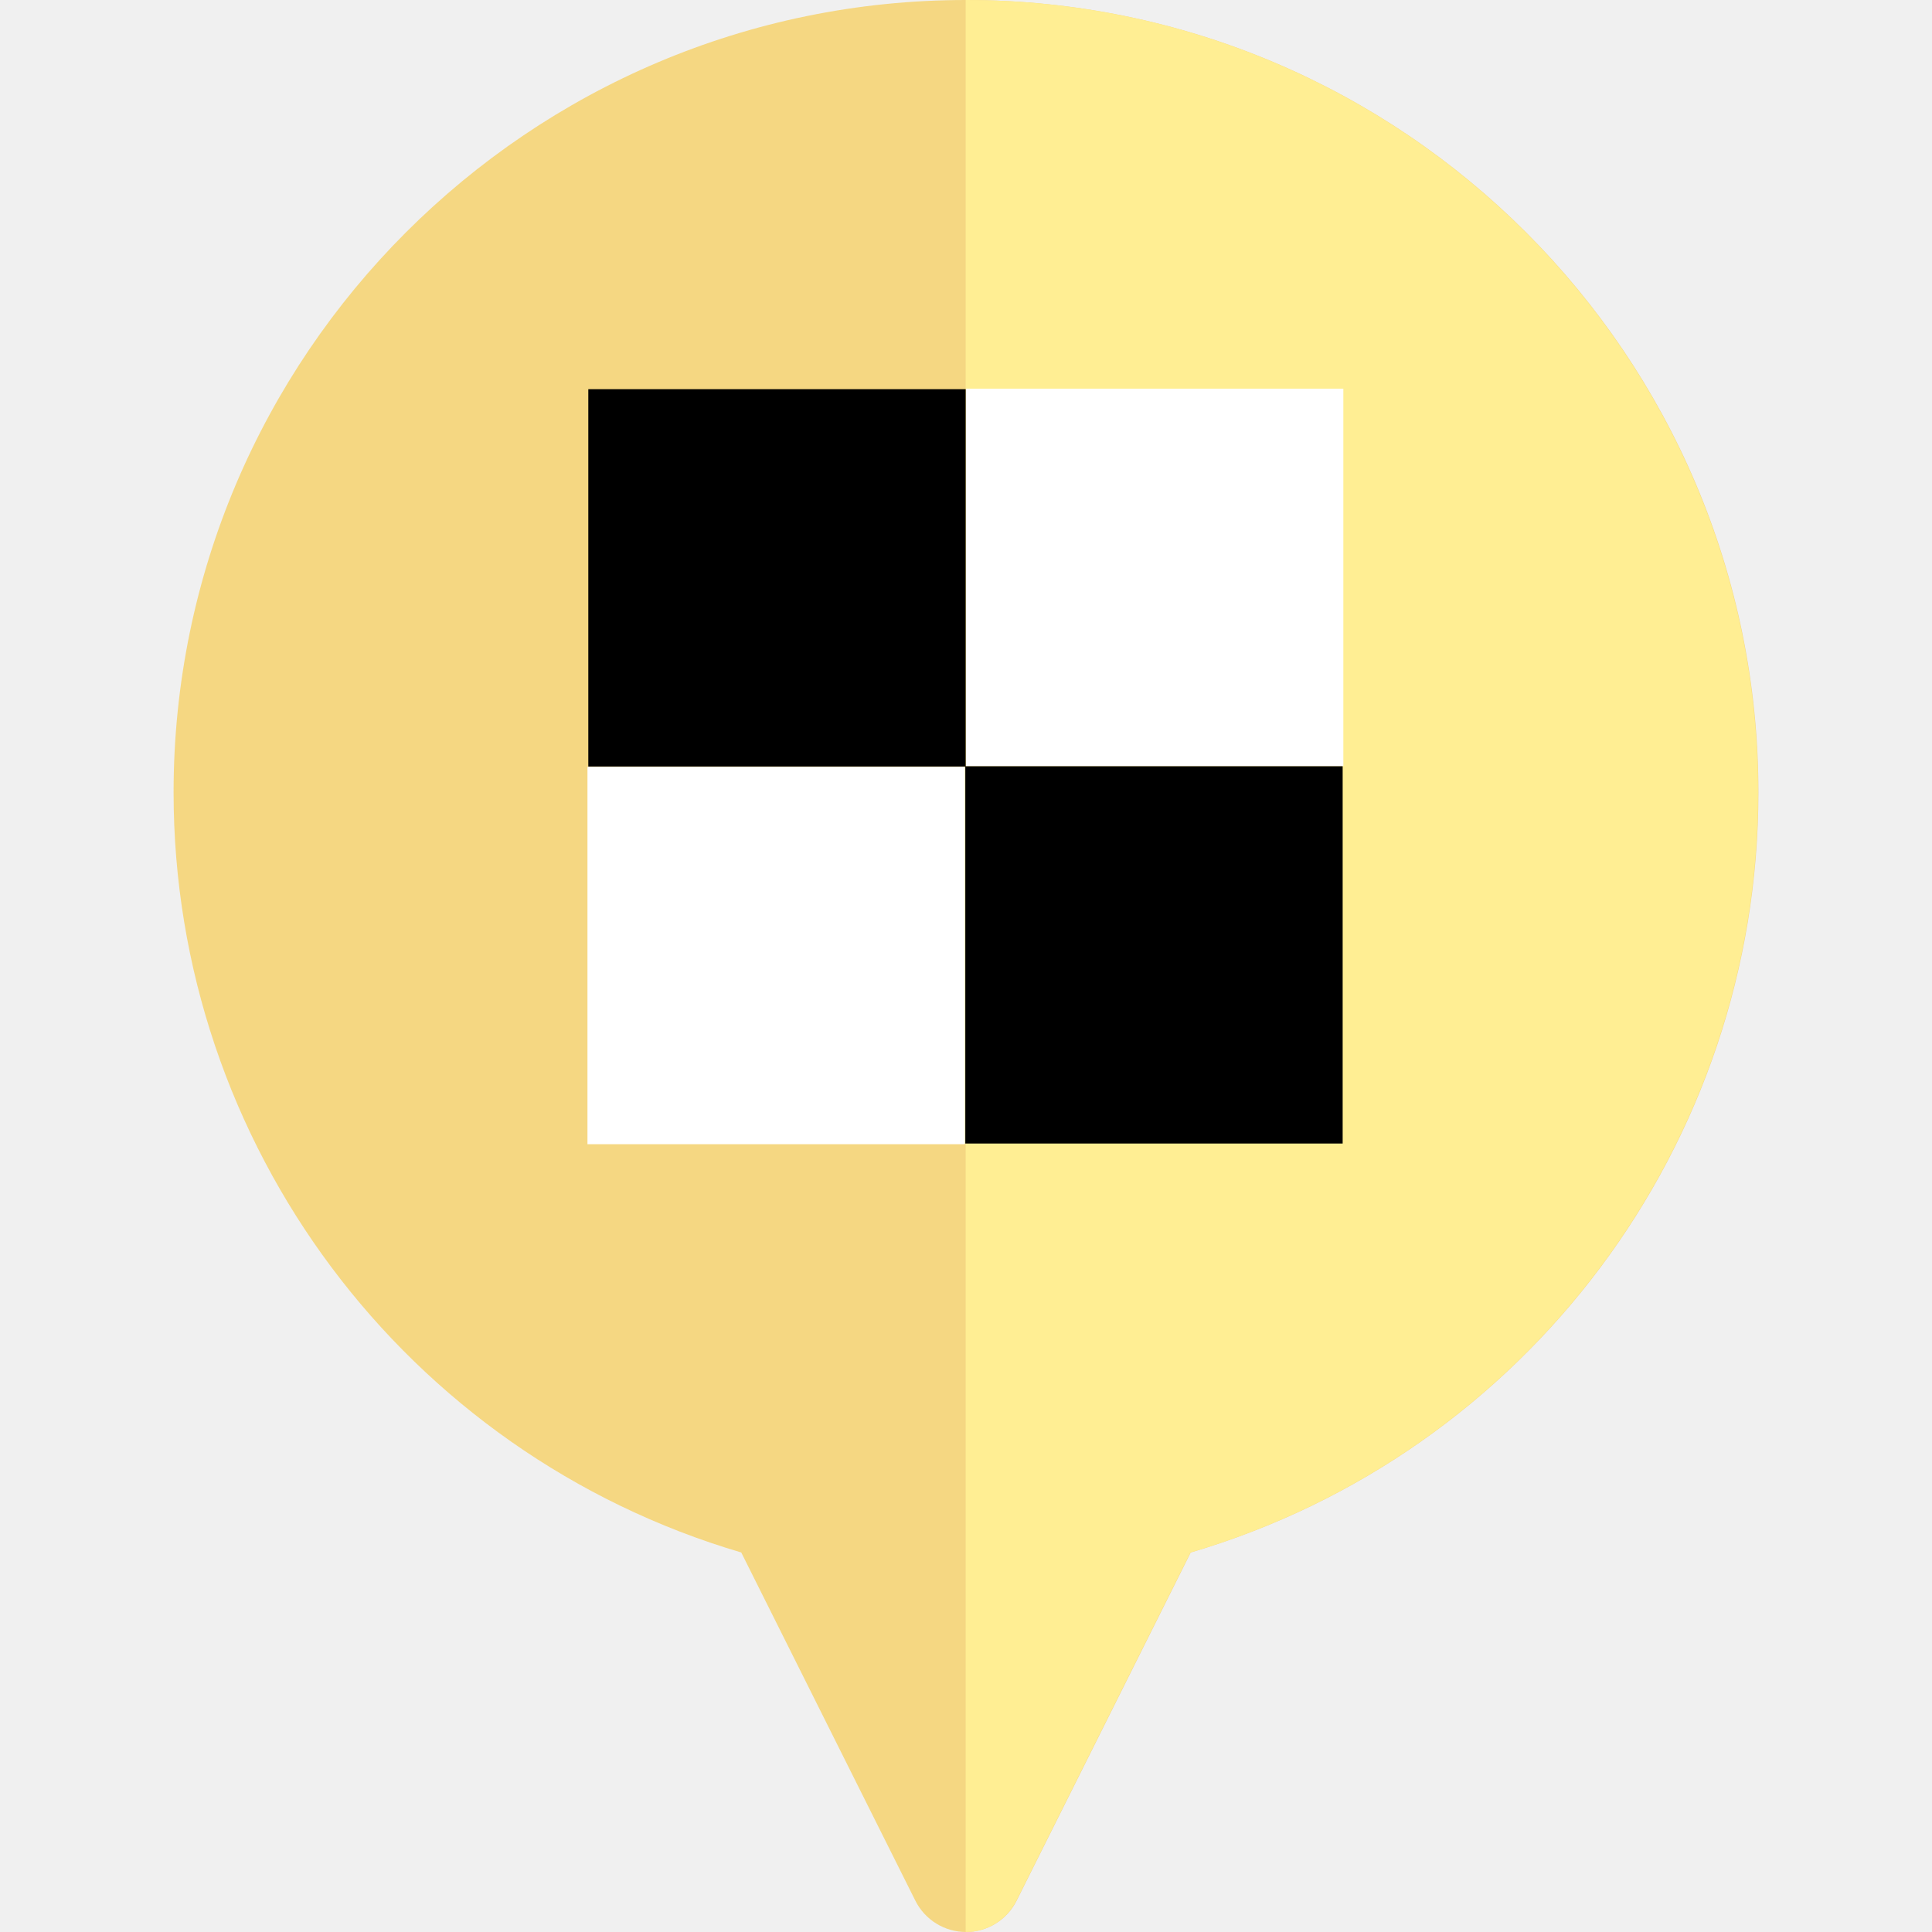
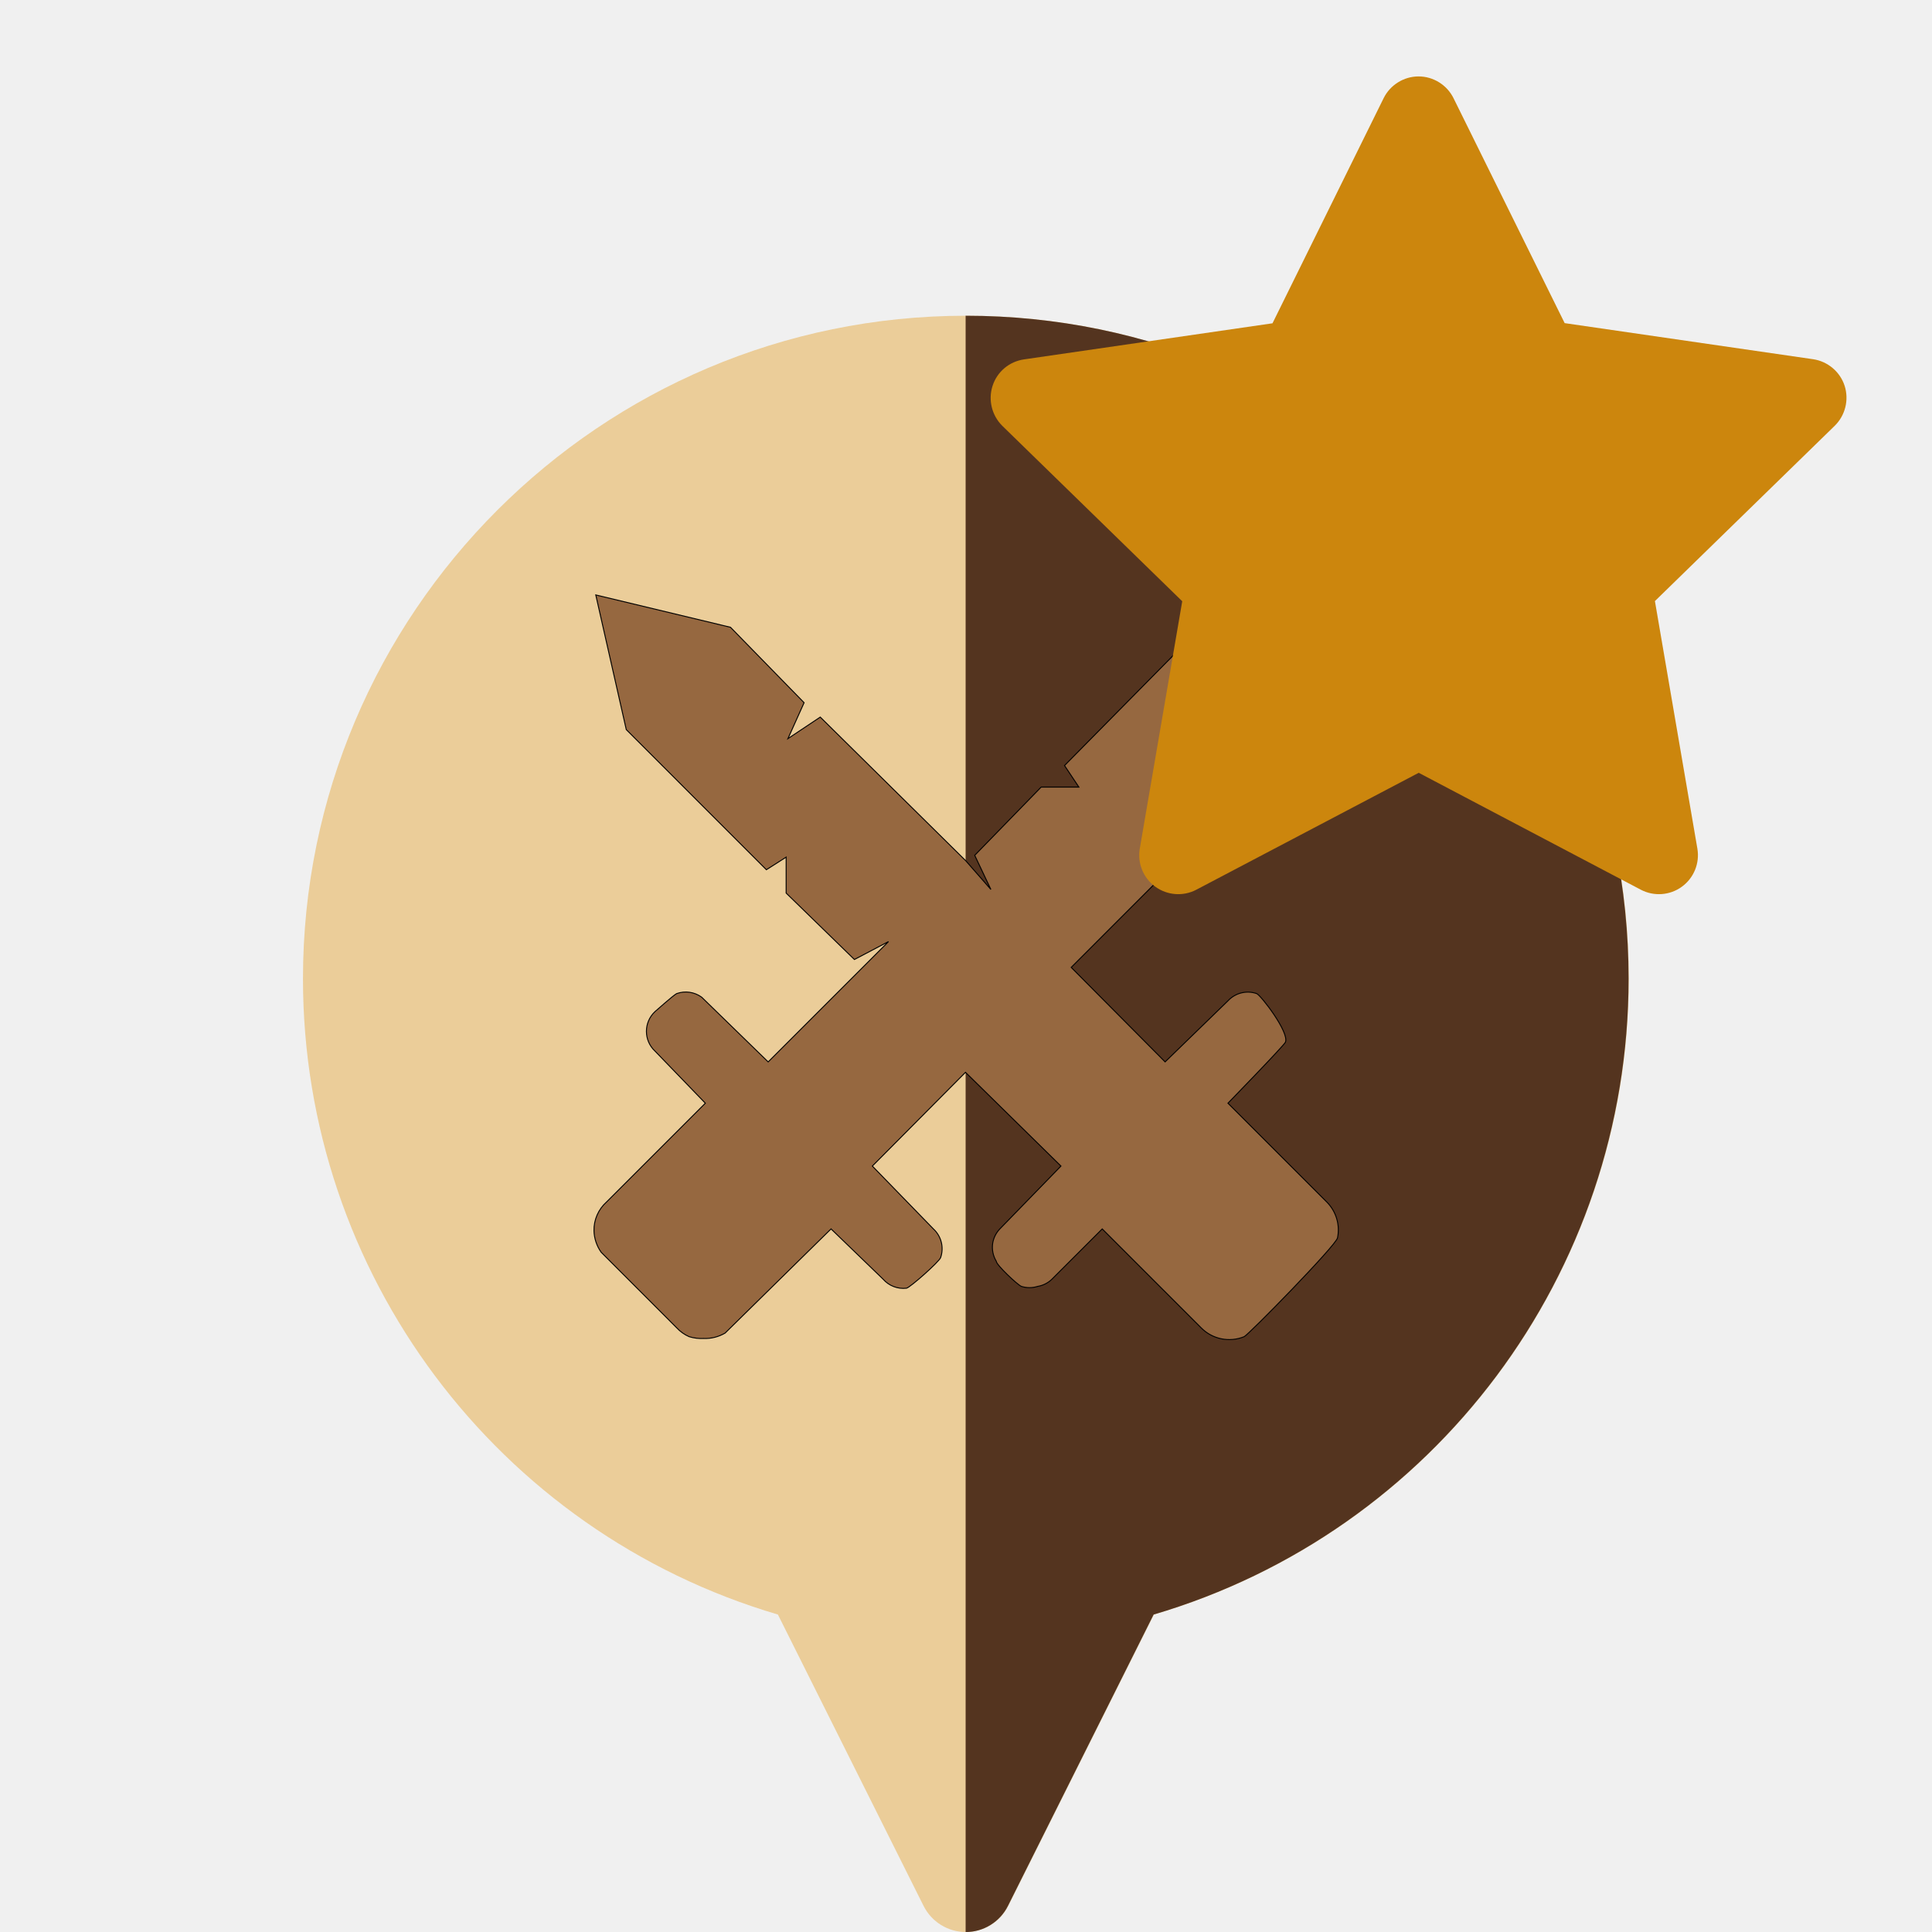
- <svg xmlns="http://www.w3.org/2000/svg" width="36" height="36" viewBox="0 0 512 512">
-   <path d="m256,512c-5.684,0 -10.875,-3.211 -13.418,-8.293l-46.141,-92.281c-88.922,-26.215 -150.441,-108.066 -150.441,-201.426c0,-115.793 94.207,-210 210,-210s210,94.207 210,210c0,93.363 -61.52,175.215 -150.445,201.43l-46.141,92.277c-2.539,5.082 -7.734,8.293 -13.414,8.293zm0,0" fill="#f5d782" id="svg_1" />
-   <path id="svg_2" fill="#ffee93" d="m255.909,0l0,512c5.68,0 10.875,-3.211 13.414,-8.293l46.141,-92.277c88.926,-26.215 150.445,-108.066 150.445,-201.43c0,-115.793 -94.207,-210 -210,-210zm0,0" />
-   <rect id="svg_3" height="100" width="100" y="203.227" x="155.682" fill="#ffffff" />
-   <rect id="svg_4" height="100" width="100" y="103.136" x="155.909" fill="#000000" />
-   <rect id="svg_5" height="100" width="100" y="203.045" x="255.818" fill="#000000" />
-   <rect id="svg_6" height="100" width="100" y="103" x="256" fill="#ffffff" />
+ <svg xmlns="http://www.w3.org/2000/svg" width="43" height="43" viewBox="0 0 612 612">
+   <path fill="#ebcd99" d="M 305.973 612.015 C 300.289 612.015 295.098 608.804 292.555 603.722 L 246.414 511.441 C 157.493 485.226 95.973 403.374 95.973 310.015 C 95.973 194.222 190.18 100.015 305.973 100.015 C 421.766 100.015 515.973 194.222 515.973 310.015 C 515.973 403.378 454.453 485.23 365.528 511.445 L 319.387 603.722 C 316.848 608.804 311.653 612.015 305.973 612.015 Z M 305.973 612.015" />
+   <path fill="#54341f" d="M 305.882 100.015 L 305.882 612.015 C 311.562 612.015 316.757 608.804 319.296 603.722 L 365.437 511.445 C 454.363 485.23 515.882 403.378 515.882 310.015 C 515.882 194.222 421.675 100.015 305.882 100.015 Z M 305.882 100.015" />
+   <path fill="#966840" d="M 420.273 380.747 L 388.977 349.459 C 388.977 349.459 406.783 331.158 407.19 330.118 C 408.455 327.006 399.38 315.249 398.084 314.747 C 394.873 313.627 391.294 314.528 388.977 317.036 L 369.073 336.377 L 339.32 306.441 L 385.571 260.142 L 378.737 249.903 L 390.12 255.597 L 414.007 231.689 L 424.253 189.026 L 381.017 198.129 L 337.207 242.505 L 341.759 249.326 L 329.81 249.326 L 308.76 270.946 L 313.88 281.756 L 305.92 272.654 L 259.834 227.151 L 249.594 233.974 L 254.713 222.591 L 231.392 198.698 L 188.724 188.458 L 198.388 231.126 L 242.764 275.504 L 249.029 271.517 L 249.029 282.901 L 270.65 303.943 L 281.46 298.26 L 243.335 336.377 L 222.293 315.894 C 219.989 314.209 217.003 313.783 214.323 314.747 C 213.235 315.329 207.49 320.441 207.49 320.441 C 203.859 323.821 203.859 329.586 207.49 332.963 L 223.427 349.459 L 192.135 380.747 C 189.543 383.066 188.091 386.39 188.155 389.862 C 188.223 392.297 189.01 394.668 190.434 396.677 L 214.323 420.577 C 215.443 421.79 216.789 422.761 218.303 423.422 C 219.782 423.874 221.315 424.062 222.854 423.988 C 225.253 424.087 227.618 423.49 229.691 422.278 L 263.252 389.285 L 279.742 405.209 C 281.602 407.324 284.362 408.388 287.153 408.065 C 288.405 407.774 297.483 399.694 297.957 398.387 C 299.077 395.169 298.183 391.596 295.677 389.285 L 276.334 369.376 L 305.843 339.676 L 336.081 369.376 L 316.723 389.285 C 315.518 390.537 314.731 392.128 314.451 393.837 C 314.157 395.802 314.564 397.822 315.594 399.526 C 315.594 400.666 322.276 406.986 323.557 407.494 C 325.228 408.02 327.011 408.02 328.682 407.494 C 330.397 407.212 331.982 406.418 333.221 405.209 L 349.156 389.285 L 380.451 420.577 C 384.001 424.21 389.395 425.333 394.108 423.422 C 395.593 422.728 423.205 394.517 423.685 392.128 C 424.541 388.004 423.251 383.726 420.273 380.747 Z" stroke="#000" stroke-width=".3" />
+   <path fill="#cc860d" d="M 443.645 241.763 L 443.645 241.763 L 519.781 281.843 C 523.911 284.013 528.994 283.643 532.753 280.89 C 536.565 278.136 538.471 273.424 537.677 268.818 L 524.229 190.405 L 581.198 134.865 C 584.534 131.582 585.752 126.658 584.322 122.211 C 582.893 117.763 578.975 114.481 574.368 113.792 L 495.638 102.356 L 460.429 31.091 C 458.364 26.908 454.022 24.208 449.363 24.208 C 444.704 24.208 440.362 26.908 438.297 31.091 L 403.088 102.409 L 324.358 113.845 C 319.699 114.534 315.834 117.763 314.404 122.264 C 312.975 126.711 314.192 131.635 317.528 134.918 L 374.498 190.458 L 361.049 268.818 C 360.255 273.424 362.161 278.136 365.973 280.89 C 369.786 283.643 374.815 284.013 378.945 281.843 L 455.081 241.815 L 443.645 241.763 Z" />
</svg>
